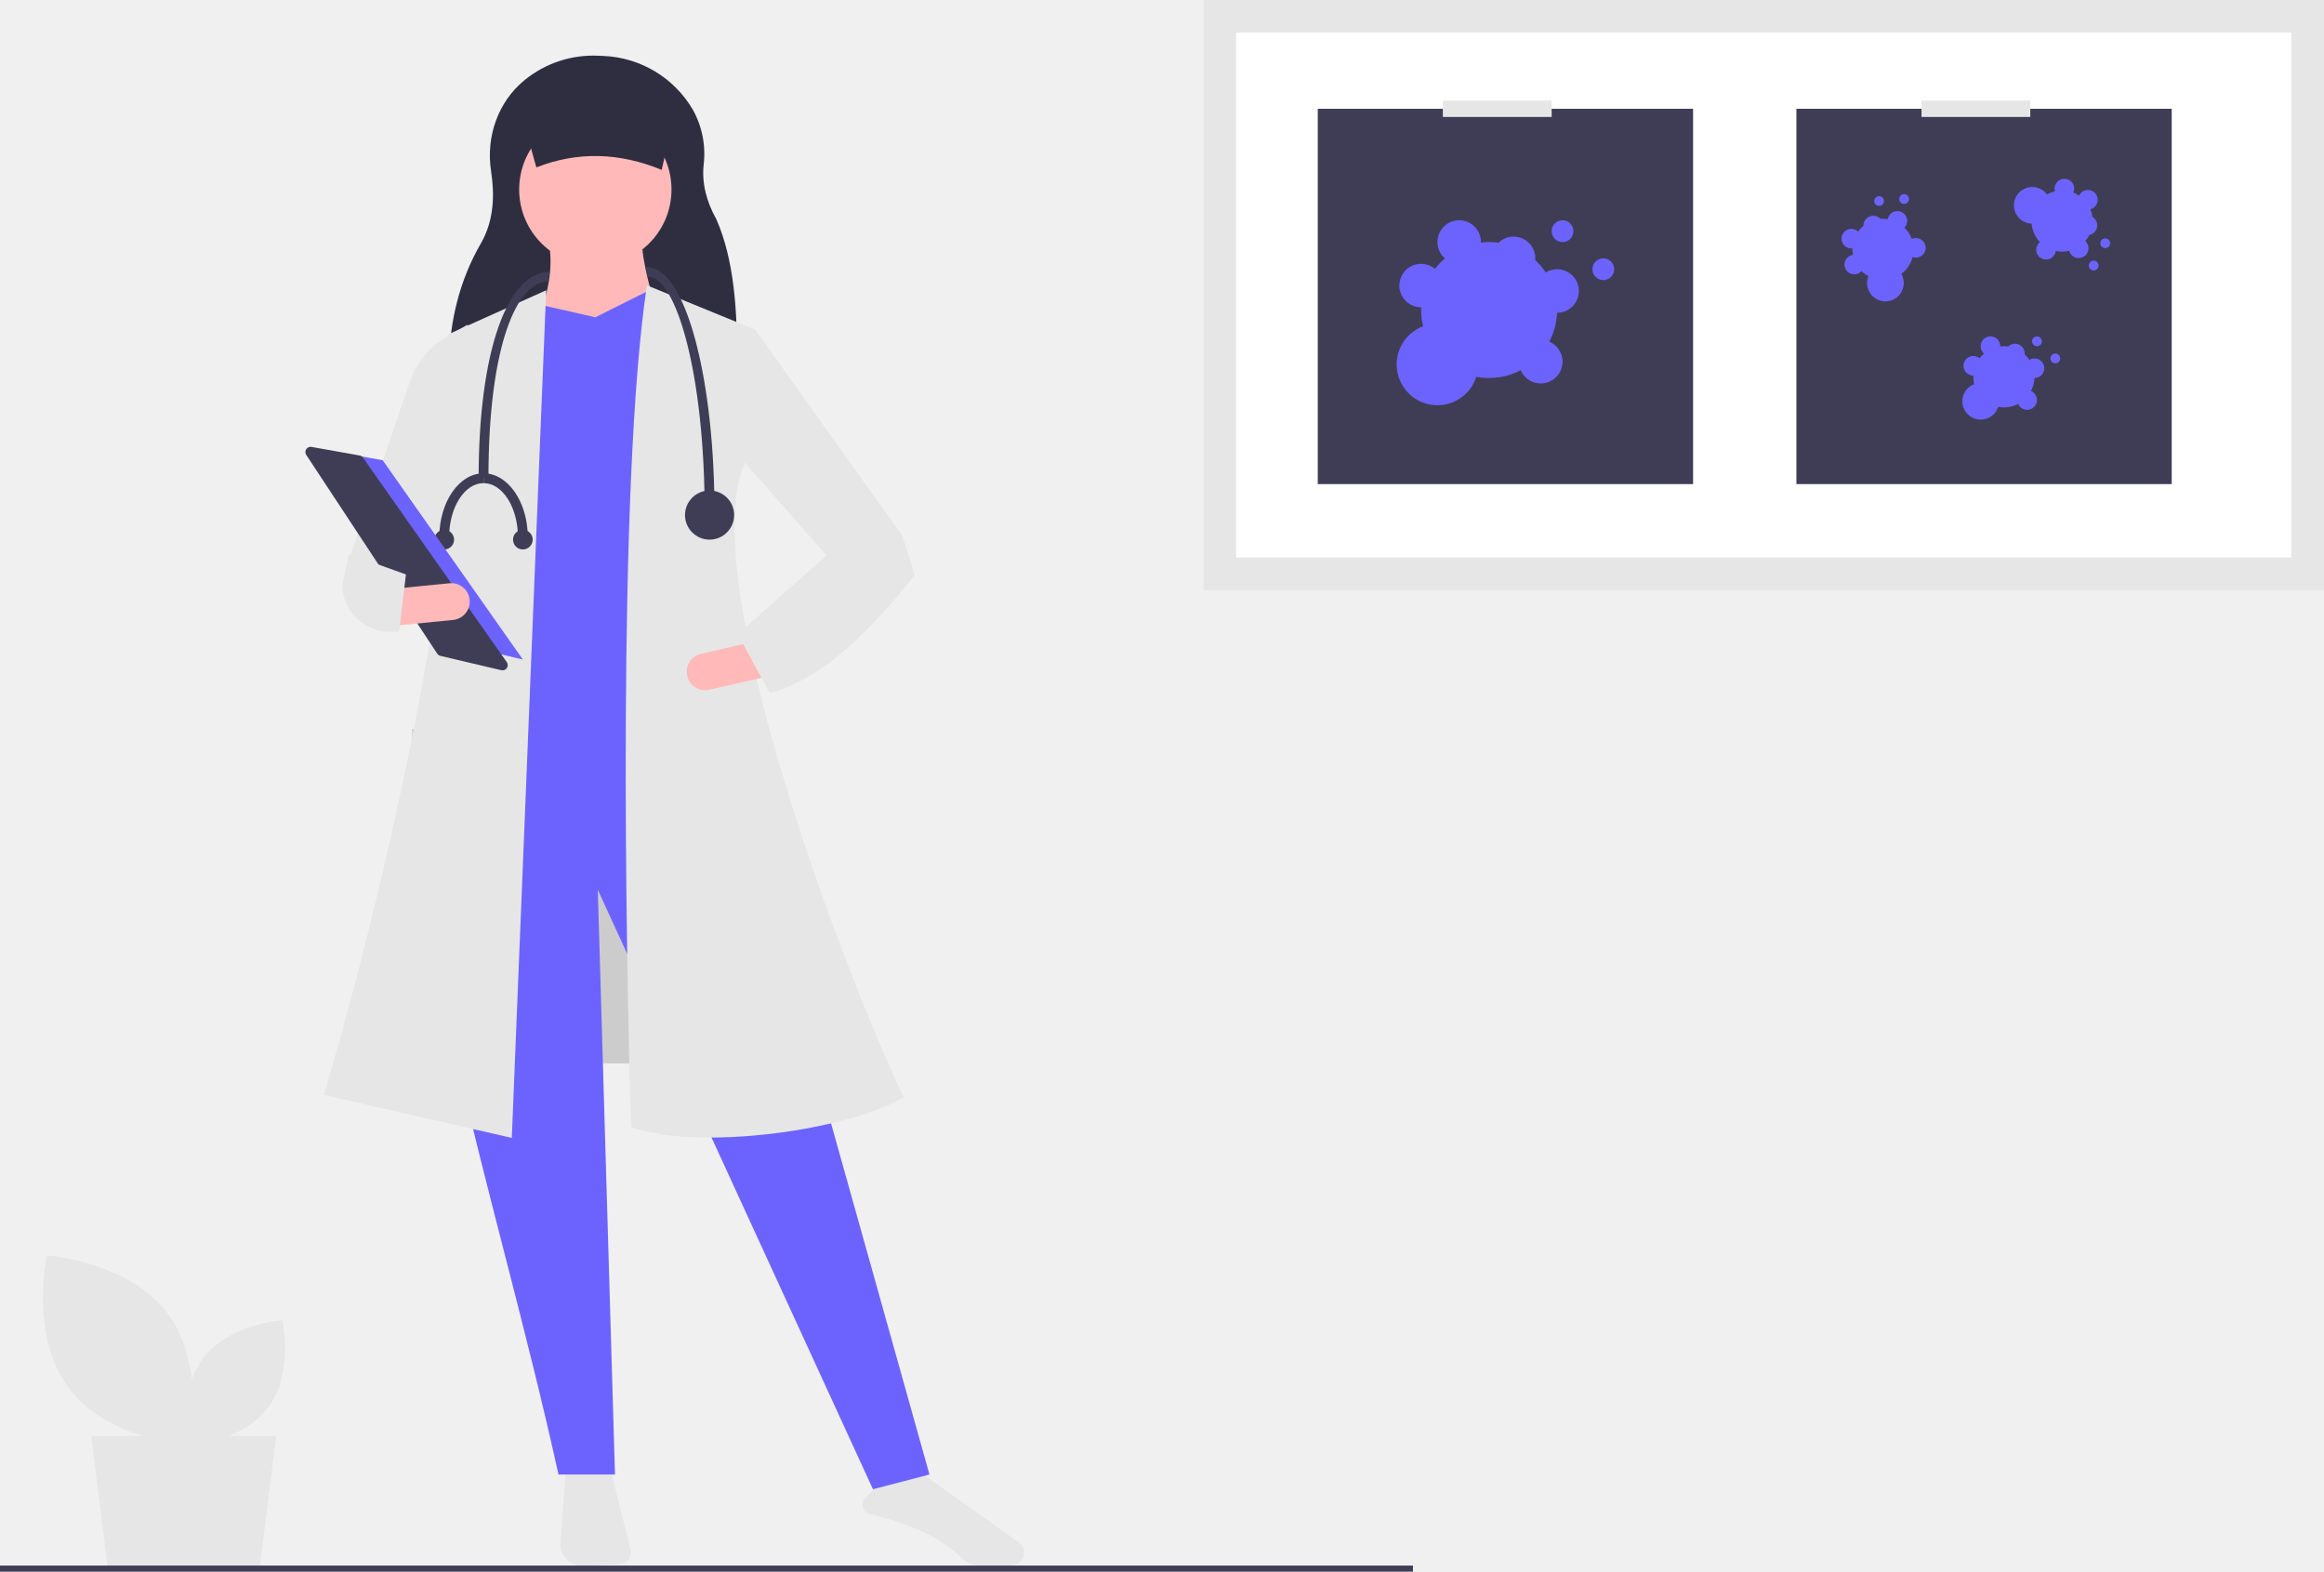
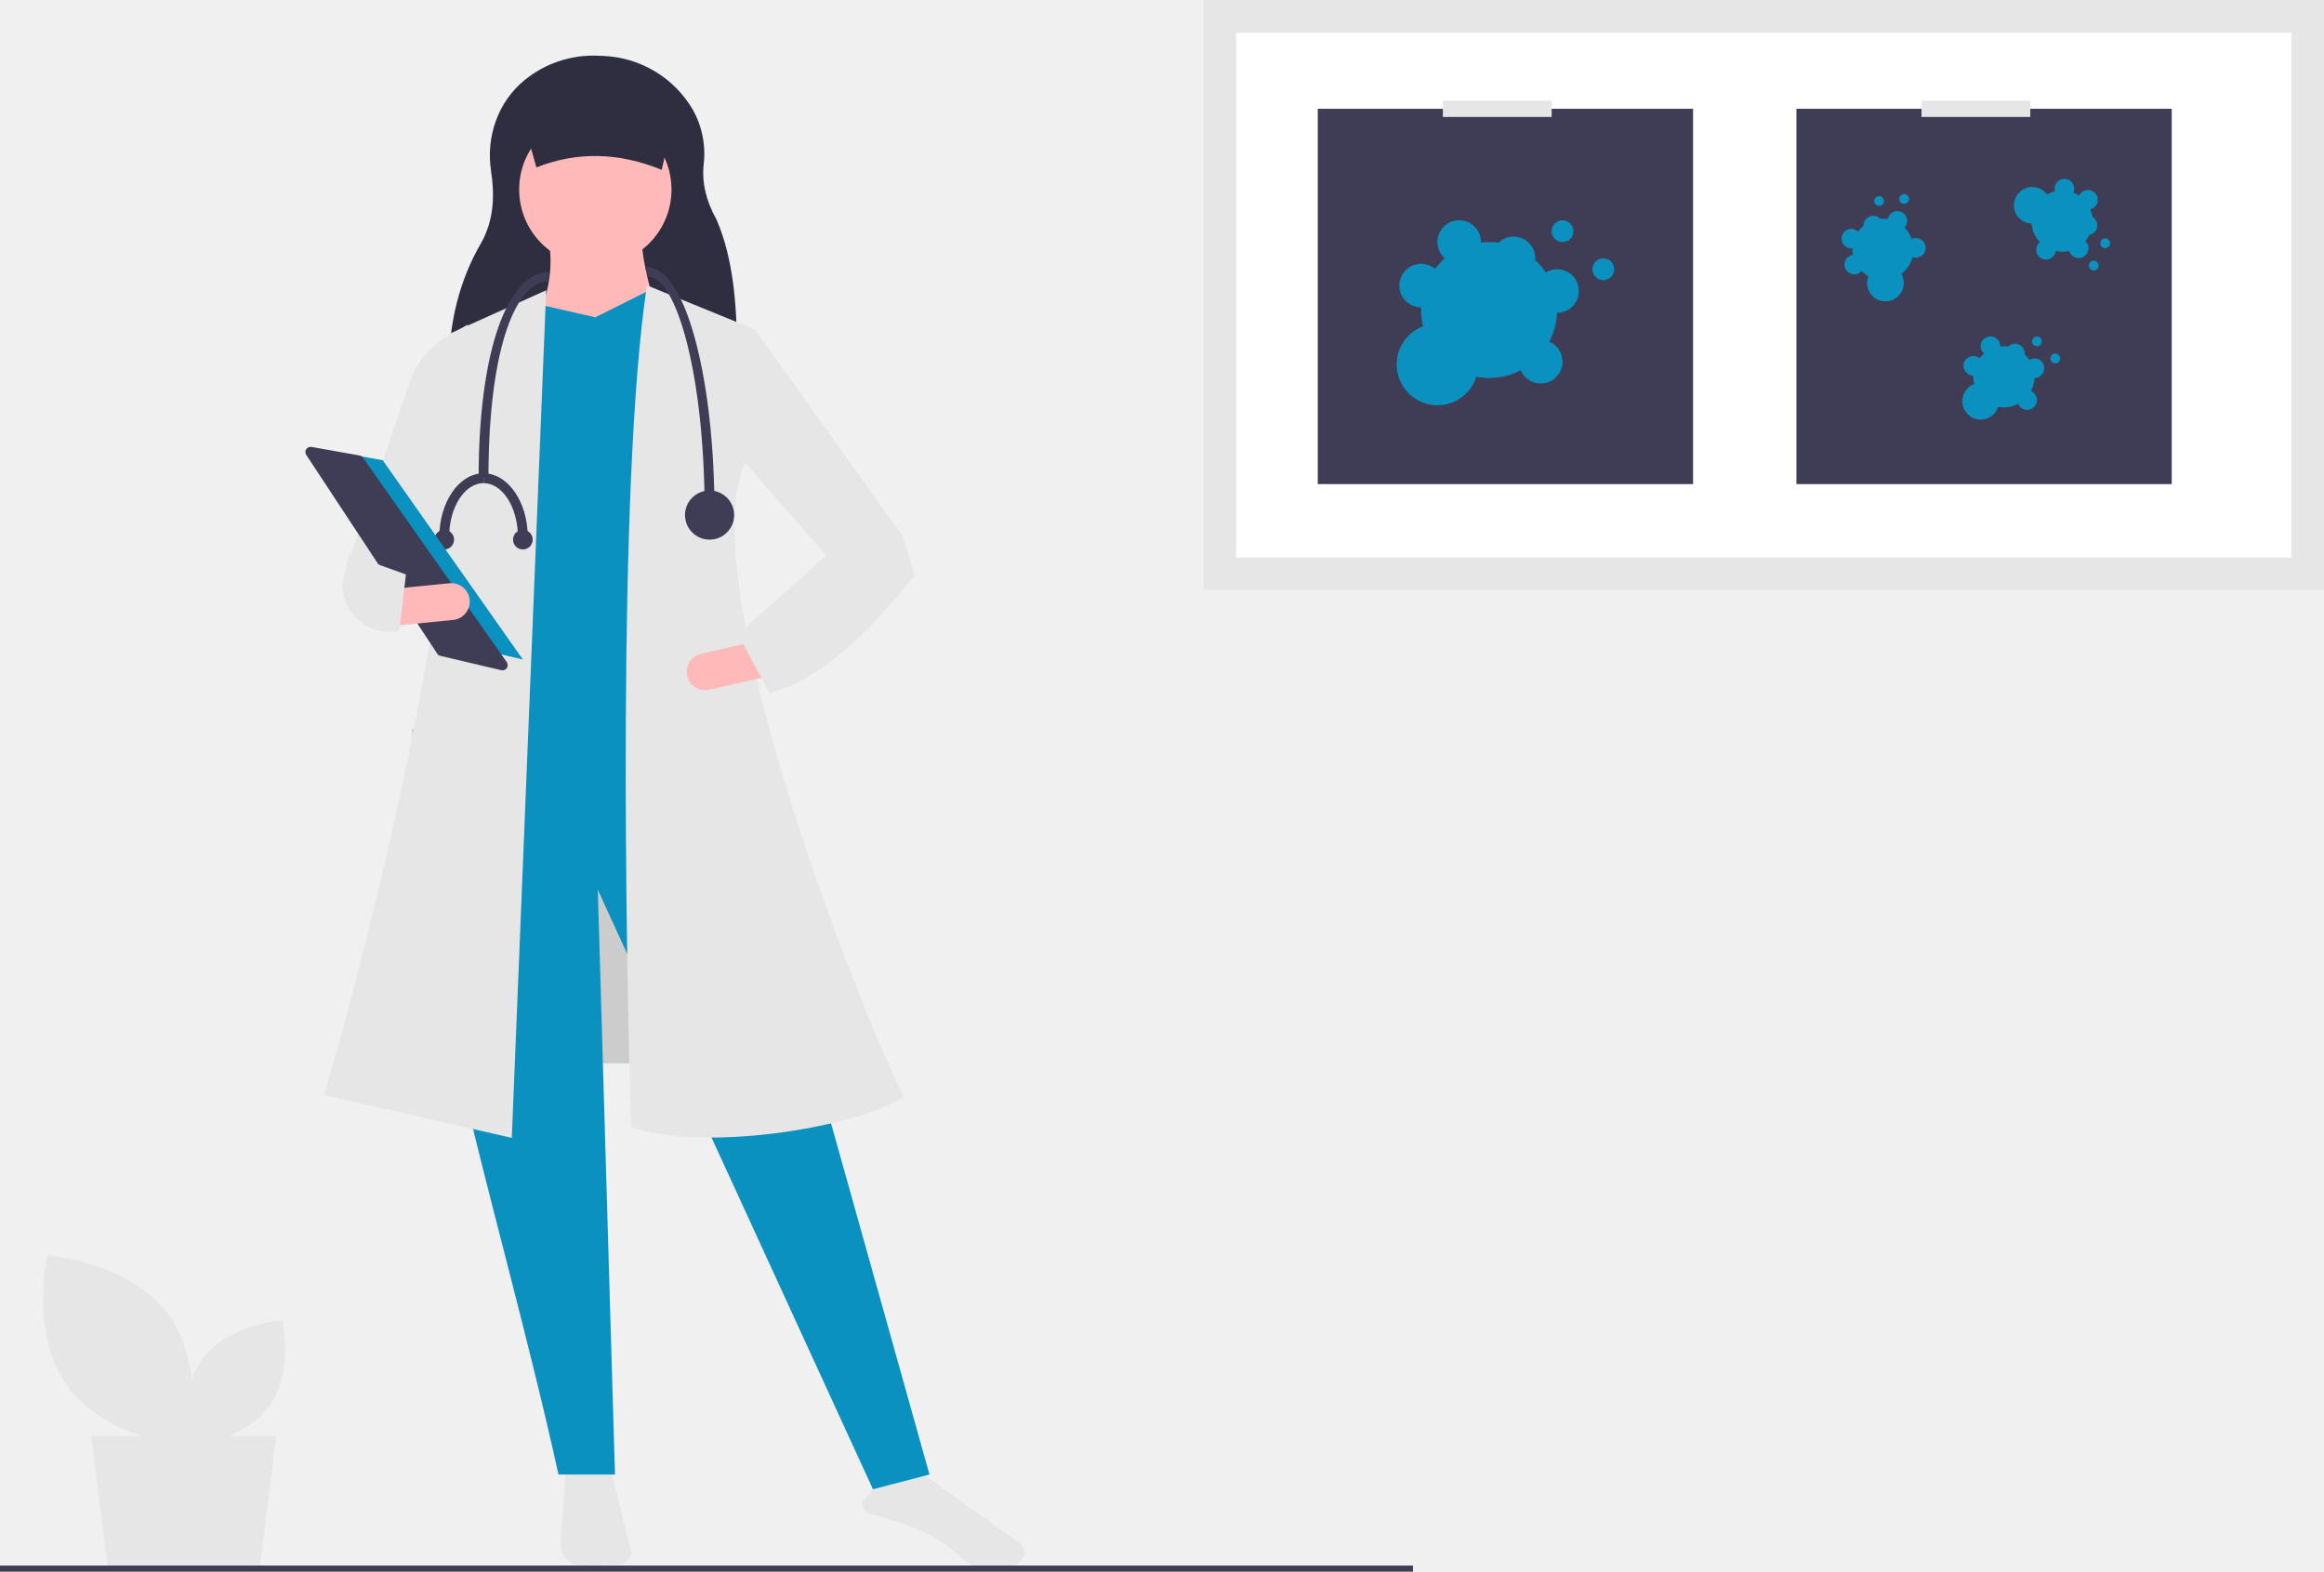
- <svg xmlns="http://www.w3.org/2000/svg" id="fc98b6f9-21a0-4a6d-bd35-cd8a18cd4eab" data-name="Layer 1" width="854.557" height="577.897" viewBox="0 0 854.557 577.897">
+ <svg xmlns="http://www.w3.org/2000/svg" data-name="Layer 1" width="854.557" height="577.897" viewBox="0 0 854.557 577.897">
  <rect x="151.557" y="268" width="110" height="123" fill="#ccc" />
  <polygon points="95.557 576 39.557 576 33.557 528 101.557 528 95.557 576" fill="#e6e6e6" />
  <path d="M380.729,702.284,378.839,728.119a8.224,8.224,0,0,0,8.7,8.809l13.27-.804a4.195,4.195,0,0,0,3.815-5.204L397.258,701.457Z" transform="translate(-172.7217 -161.0514)" fill="#e6e6e6" />
  <path d="M491.724,717.561c15.618,3.653,26.774,8.846,34.103,15.874a15.035,15.035,0,0,0,9.624,4.125c4.597.242,8.355-.273,11.179-1.535h0a4.43,4.43,0,0,0,2.625-3.651,4.508,4.508,0,0,0-1.888-4.167l-37.04-26.355-15.733,6.294-3.67,3.67a3.634,3.634,0,0,0,.8,5.743Z" transform="translate(-172.7217 -161.0514)" fill="#e6e6e6" />
  <path d="M443.662,295.746l-105.873-.98c.266-15.421,3.854-30.563,11.697-44.114,5.151-8.899,5.039-18.585,3.798-26.744-1.916-12.592,2.539-25.475,12.437-33.491a39.916,39.916,0,0,1,26.843-8.881l2.056.086a40.008,40.008,0,0,1,32.871,19.77,33.327,33.327,0,0,1,3.961,20.301c-.671,6.601.935,13.27,4.691,20.002C442.621,256.476,444.025,275.392,443.662,295.746Z" transform="translate(-172.7217 -161.0514)" fill="#2f2e41" />
-   <path d="M514.497,703.228l-20.779,5.421-101.184-220.436,6.324,215.015H378.079c-22.203-101.159-62.291-217.907-44.268-254.766l107.508-6.324Z" transform="translate(-172.7217 -161.0514)" fill="#6c63ff" />
+   <path d="M514.497,703.228l-20.779,5.421-101.184-220.436,6.324,215.015H378.079c-22.203-101.159-62.291-217.907-44.268-254.766l107.508-6.324Z" transform="translate(-172.7217 -161.0514)" fill="#0a91bf" />
  <circle cx="218.909" cy="69.685" r="28.006" fill="#ffb9b9" />
  <path d="M416.023,282.232l-46.075-2.71c4.515-10.364,6.319-20.344,4.517-29.813H408.796C408.718,256.979,412.336,269.556,416.023,282.232Z" transform="translate(-172.7217 -161.0514)" fill="#ffb9b9" />
-   <polygon points="272.211 289.217 171.028 296.445 181.417 117.115 199.034 112.146 218.909 116.663 238.784 106.725 251.432 111.243 272.211 289.217" fill="#6c63ff" />
+   <polygon points="272.211 289.217 171.028 296.445 181.417 117.115 199.034 112.146 218.909 116.663 238.784 106.725 251.432 111.243 272.211 289.217" fill="#0a91bf" />
  <path d="M360.914,579.458l-69.112-15.81c20.551-68.148,57.573-224.051,45.623-279.61l36.137-16.262Z" transform="translate(-172.7217 -161.0514)" fill="#e6e6e6" />
  <path d="M327.488,382.512l-26.199-16.262,22.343-65.439a30.871,30.871,0,0,1,13.494-16.028l7.527-4.358-4.517,65.95Z" transform="translate(-172.7217 -161.0514)" fill="#e6e6e6" />
  <path d="M505.011,564.552c-21.813,12.62-76.339,19.655-100.28,10.841-1.762-61.573-5.217-235.739,5.872-309.423l39.751,16.262-3.614,48.785C427.736,372.75,482.919,518.105,505.011,564.552Z" transform="translate(-172.7217 -161.0514)" fill="#e6e6e6" />
  <polygon points="329.127 213.33 304.734 205.199 272.211 168.158 277.632 121.18 331.837 197.068 329.127 213.33" fill="#e6e6e6" />
  <path d="M425.403,409.545a6.785,6.785,0,0,0,8.105,5.112l20.706-4.689-2.993-13.217-20.706,4.688a6.777,6.777,0,0,0-5.112,8.105Z" transform="translate(-172.7217 -161.0514)" fill="#ffb9b9" />
  <path d="M416.023,223.509c-15.556-6.396-30.919-6.859-46.075-.903l-6.324-22.586h57.819Z" transform="translate(-172.7217 -161.0514)" fill="#2f2e41" />
  <path d="M444.029,394.256l11.745,21.682c19.754-5.51,36.874-22.879,53.302-43.364l-4.517-14.455-28.006,7.227Z" transform="translate(-172.7217 -161.0514)" fill="#e6e6e6" />
  <path d="M435.447,349.537h-3.614c0-51.111-10.523-86.729-20.779-86.729l-.903-3.614c9.197,0,15.06,14.824,18.36,27.26C432.984,303.314,435.447,325.717,435.447,349.537Z" transform="translate(-172.7217 -161.0514)" fill="#3f3d56" />
  <path d="M352.332,336.889H348.718c0-46.809,10.596-75.888,26.199-75.888l-.903,3.614C363.221,264.615,352.332,286.963,352.332,336.889Z" transform="translate(-172.7217 -161.0514)" fill="#3f3d56" />
  <circle cx="260.918" cy="189.389" r="9.034" fill="#3f3d56" />
  <path d="M337.877,358.571h-3.614c0-12.952,7.295-23.489,16.262-23.489v3.614C343.551,338.696,337.877,347.612,337.877,358.571Z" transform="translate(-172.7217 -161.0514)" fill="#3f3d56" />
  <path d="M366.787,358.571h-3.614c0-10.959-5.674-19.875-12.648-19.875V335.082C359.492,335.082,366.787,345.619,366.787,358.571Z" transform="translate(-172.7217 -161.0514)" fill="#3f3d56" />
  <circle cx="192.258" cy="198.423" r="3.614" fill="#3f3d56" />
  <circle cx="163.348" cy="198.423" r="3.614" fill="#3f3d56" />
-   <polygon points="118.177 165.193 140.724 169.219 192.258 242.495 164.88 236.053 118.177 165.193" fill="#6c63ff" />
+   <polygon points="118.177 165.193 140.724 169.219 192.258 242.495 164.88 236.053 118.177 165.193" fill="#0a91bf" />
  <path d="M286.9,325.347a1.918,1.918,0,0,0-1.573,2.971l48.171,73.088a1.911,1.911,0,0,0,1.16.81l22.413,5.273a1.914,1.914,0,0,0,2.004-2.965L306.186,329.323a1.903,1.903,0,0,0-1.229-.783l-17.695-3.16A2.076,2.076,0,0,0,286.9,325.347Z" transform="translate(-172.7217 -161.0514)" fill="#3f3d56" />
  <path d="M316.949,377.604l1.339,13.485,21.126-2.097a6.776,6.776,0,0,0-1.338-13.485Z" transform="translate(-172.7217 -161.0514)" fill="#ffb9b9" />
  <path d="M298.578,376.042a17.427,17.427,0,0,0,17.406,17.311h3.474l2.529-21.076-20.94-7.538Z" transform="translate(-172.7217 -161.0514)" fill="#e6e6e6" />
  <rect x="442.557" width="412" height="217" fill="#e6e6e6" />
  <path d="M627.278,366.051h388v-193h-388Z" transform="translate(-172.7217 -161.0514)" fill="#fff" />
  <rect x="484.557" y="40" width="138" height="138" fill="#3f3d56" />
-   <circle cx="589.557" cy="99" r="4" fill="#6c63ff" />
-   <circle cx="574.557" cy="85" r="4" fill="#6c63ff" />
-   <path d="M745.278,260.051a7.95,7.95,0,0,0-4.168,1.181,25.124,25.124,0,0,0-3.865-4.536c.017-.213.033-.427.033-.645a7.994,7.994,0,0,0-13.547-5.757,24.507,24.507,0,0,0-6.463-.056c.001-.063.009-.124.009-.187a8,8,0,1,0-13.259,6.018,25.14,25.14,0,0,0-3.624,3.834,7.999,7.999,0,1,0-5.116,14.148l.025-.001c-.013.333-.025.665-.025,1.001a25.045,25.045,0,0,0,.724,5.973,14.994,14.994,0,1,0,19.569,18.578,24.971,24.971,0,0,0,16.342-2.424,8.001,8.001,0,1,0,10.492-10.492,24.857,24.857,0,0,0,2.848-10.636l.025.001a8,8,0,0,0,0-16Z" transform="translate(-172.7217 -161.0514)" fill="#6c63ff" />
+   <circle cx="589.557" cy="99" r="4" fill="#0a91bf" />
+   <circle cx="574.557" cy="85" r="4" fill="#0a91bf" />
+   <path d="M745.278,260.051a7.95,7.95,0,0,0-4.168,1.181,25.124,25.124,0,0,0-3.865-4.536c.017-.213.033-.427.033-.645a7.994,7.994,0,0,0-13.547-5.757,24.507,24.507,0,0,0-6.463-.056c.001-.063.009-.124.009-.187a8,8,0,1,0-13.259,6.018,25.14,25.14,0,0,0-3.624,3.834,7.999,7.999,0,1,0-5.116,14.148l.025-.001c-.013.333-.025.665-.025,1.001a25.045,25.045,0,0,0,.724,5.973,14.994,14.994,0,1,0,19.569,18.578,24.971,24.971,0,0,0,16.342-2.424,8.001,8.001,0,1,0,10.492-10.492,24.857,24.857,0,0,0,2.848-10.636l.025.001a8,8,0,0,0,0-16Z" transform="translate(-172.7217 -161.0514)" fill="#0a91bf" />
  <rect x="530.557" y="37" width="40" height="6" fill="#e6e6e6" />
  <rect x="660.557" y="40" width="138" height="138" fill="#3f3d56" />
-   <circle cx="755.757" cy="131.8" r="1.8" fill="#6c63ff" />
-   <circle cx="749.007" cy="125.5" r="1.8" fill="#6c63ff" />
-   <path d="M920.828,292.851a3.577,3.577,0,0,0-1.876.531,11.306,11.306,0,0,0-1.739-2.041c.008-.096.015-.192.015-.29a3.597,3.597,0,0,0-6.096-2.591,11.028,11.028,0,0,0-2.908-.025c.001-.028.004-.056.004-.084a3.6,3.6,0,1,0-5.967,2.708,11.313,11.313,0,0,0-1.631,1.725,3.6,3.6,0,1,0-2.302,6.367l.011-.001c-.006.15-.011.299-.011.451a11.271,11.271,0,0,0,.326,2.688,6.747,6.747,0,1,0,8.806,8.36,11.237,11.237,0,0,0,7.354-1.091,3.6,3.6,0,1,0,4.721-4.721,11.186,11.186,0,0,0,1.282-4.786l.011.001a3.6,3.6,0,0,0,0-7.2Z" transform="translate(-172.7217 -161.0514)" fill="#6c63ff" />
-   <circle cx="769.878" cy="97.642" r="1.8" fill="#6c63ff" />
-   <circle cx="774.113" cy="89.437" r="1.8" fill="#6c63ff" />
-   <path d="M940.526,251.33a3.578,3.578,0,0,0-1.02-1.661,11.306,11.306,0,0,0,1.493-2.227c.095-.019.189-.038.283-.065a3.597,3.597,0,0,0,.841-6.57,11.028,11.028,0,0,0-.764-2.806c.027-.007.055-.011.082-.019a3.6,3.6,0,1,0-4.224-5.009,11.313,11.313,0,0,0-2.103-1.102,3.6,3.6,0,1,0-6.752-.49l.004.011c-.146.035-.291.07-.437.111a11.27,11.27,0,0,0-2.499,1.042,6.747,6.747,0,1,0-5.66,10.743,11.237,11.237,0,0,0,3.044,6.783,3.6,3.6,0,1,0,5.824,3.265,11.186,11.186,0,0,0,4.954-.064l.003.011a3.6,3.6,0,1,0,6.93-1.952Z" transform="translate(-172.7217 -161.0514)" fill="#6c63ff" />
-   <circle cx="700.162" cy="73.181" r="1.8" fill="#6c63ff" />
-   <circle cx="690.958" cy="73.919" r="1.8" fill="#6c63ff" />
-   <path d="M867.726,239.883a3.578,3.578,0,0,0-.872,1.743,11.306,11.306,0,0,0-2.68-.092c-.066-.07-.132-.14-.205-.207a3.597,3.597,0,0,0-6.023,2.755,11.028,11.028,0,0,0-1.98,2.131c-.02-.02-.038-.041-.059-.06a3.6,3.6,0,1,0-2.023,6.232,11.314,11.314,0,0,0,.174,2.368,3.6,3.6,0,1,0,3.15,5.993l.007-.009c.107.105.213.21.325.312a11.27,11.27,0,0,0,2.205,1.572,6.747,6.747,0,1,0,12.111-.867,11.237,11.237,0,0,0,4.153-6.167,3.6,3.6,0,1,0-.304-6.67,11.186,11.186,0,0,0-2.671-4.173l.008-.008a3.6,3.6,0,1,0-5.317-4.854Z" transform="translate(-172.7217 -161.0514)" fill="#6c63ff" />
+   <circle cx="755.757" cy="131.8" r="1.8" fill="#0a91bf" />
+   <circle cx="749.007" cy="125.5" r="1.8" fill="#0a91bf" />
+   <path d="M920.828,292.851a3.577,3.577,0,0,0-1.876.531,11.306,11.306,0,0,0-1.739-2.041c.008-.096.015-.192.015-.29a3.597,3.597,0,0,0-6.096-2.591,11.028,11.028,0,0,0-2.908-.025c.001-.028.004-.056.004-.084a3.6,3.6,0,1,0-5.967,2.708,11.313,11.313,0,0,0-1.631,1.725,3.6,3.6,0,1,0-2.302,6.367l.011-.001c-.006.15-.011.299-.011.451a11.271,11.271,0,0,0,.326,2.688,6.747,6.747,0,1,0,8.806,8.36,11.237,11.237,0,0,0,7.354-1.091,3.6,3.6,0,1,0,4.721-4.721,11.186,11.186,0,0,0,1.282-4.786l.011.001a3.6,3.6,0,0,0,0-7.2Z" transform="translate(-172.7217 -161.0514)" fill="#0a91bf" />
+   <circle cx="769.878" cy="97.642" r="1.8" fill="#0a91bf" />
+   <circle cx="774.113" cy="89.437" r="1.8" fill="#0a91bf" />
+   <path d="M940.526,251.33a3.578,3.578,0,0,0-1.02-1.661,11.306,11.306,0,0,0,1.493-2.227c.095-.019.189-.038.283-.065a3.597,3.597,0,0,0,.841-6.57,11.028,11.028,0,0,0-.764-2.806c.027-.007.055-.011.082-.019a3.6,3.6,0,1,0-4.224-5.009,11.313,11.313,0,0,0-2.103-1.102,3.6,3.6,0,1,0-6.752-.49l.004.011c-.146.035-.291.07-.437.111a11.27,11.27,0,0,0-2.499,1.042,6.747,6.747,0,1,0-5.66,10.743,11.237,11.237,0,0,0,3.044,6.783,3.6,3.6,0,1,0,5.824,3.265,11.186,11.186,0,0,0,4.954-.064l.003.011a3.6,3.6,0,1,0,6.93-1.952Z" transform="translate(-172.7217 -161.0514)" fill="#0a91bf" />
+   <circle cx="700.162" cy="73.181" r="1.8" fill="#0a91bf" />
+   <circle cx="690.958" cy="73.919" r="1.8" fill="#0a91bf" />
+   <path d="M867.726,239.883a3.578,3.578,0,0,0-.872,1.743,11.306,11.306,0,0,0-2.68-.092c-.066-.07-.132-.14-.205-.207a3.597,3.597,0,0,0-6.023,2.755,11.028,11.028,0,0,0-1.98,2.131c-.02-.02-.038-.041-.059-.06a3.6,3.6,0,1,0-2.023,6.232,11.314,11.314,0,0,0,.174,2.368,3.6,3.6,0,1,0,3.15,5.993l.007-.009c.107.105.213.21.325.312a11.27,11.27,0,0,0,2.205,1.572,6.747,6.747,0,1,0,12.111-.867,11.237,11.237,0,0,0,4.153-6.167,3.6,3.6,0,1,0-.304-6.67,11.186,11.186,0,0,0-2.671-4.173l.008-.008a3.6,3.6,0,1,0-5.317-4.854Z" transform="translate(-172.7217 -161.0514)" fill="#0a91bf" />
  <rect x="706.557" y="37" width="40" height="6" fill="#e6e6e6" />
  <path d="M197.898,671.294c14.42,19.311,44.352,21.344,44.352,21.344s6.554-29.277-7.866-48.588-44.352-21.344-44.352-21.344S183.478,651.983,197.898,671.294Z" transform="translate(-172.7217 -161.0514)" fill="#e6e6e6" />
  <path d="M271.355,678.554c-9.515,12.743-29.267,14.084-29.267,14.084s-4.324-19.319,5.191-32.062,29.267-14.084,29.267-14.084S280.87,665.811,271.355,678.554Z" transform="translate(-172.7217 -161.0514)" fill="#e6e6e6" />
  <rect y="575.657" width="519.557" height="2.241" fill="#3f3d56" />
</svg>
